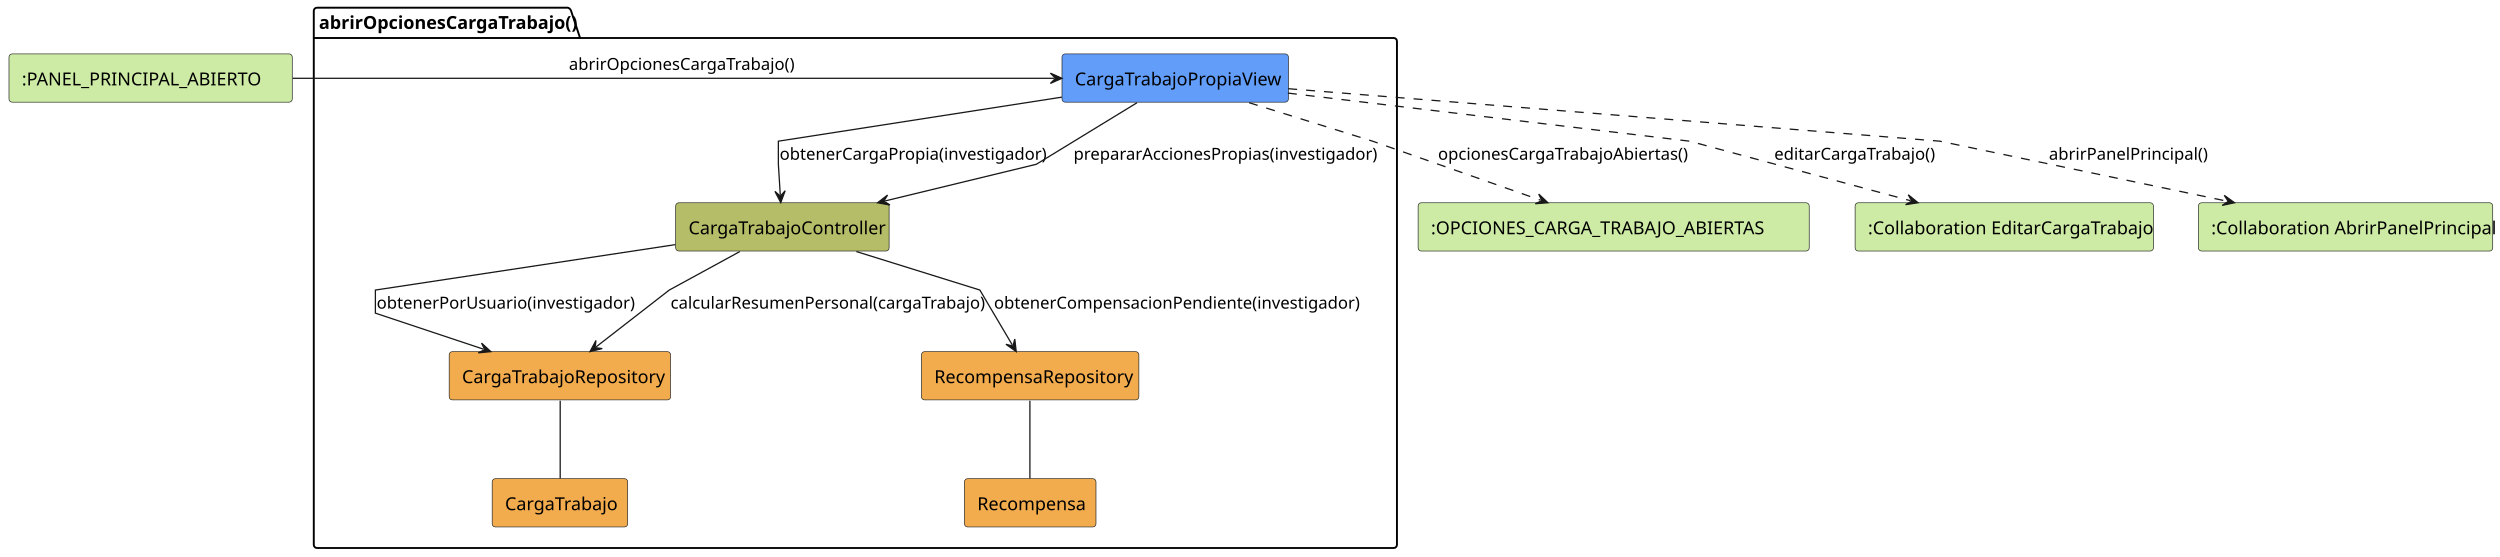
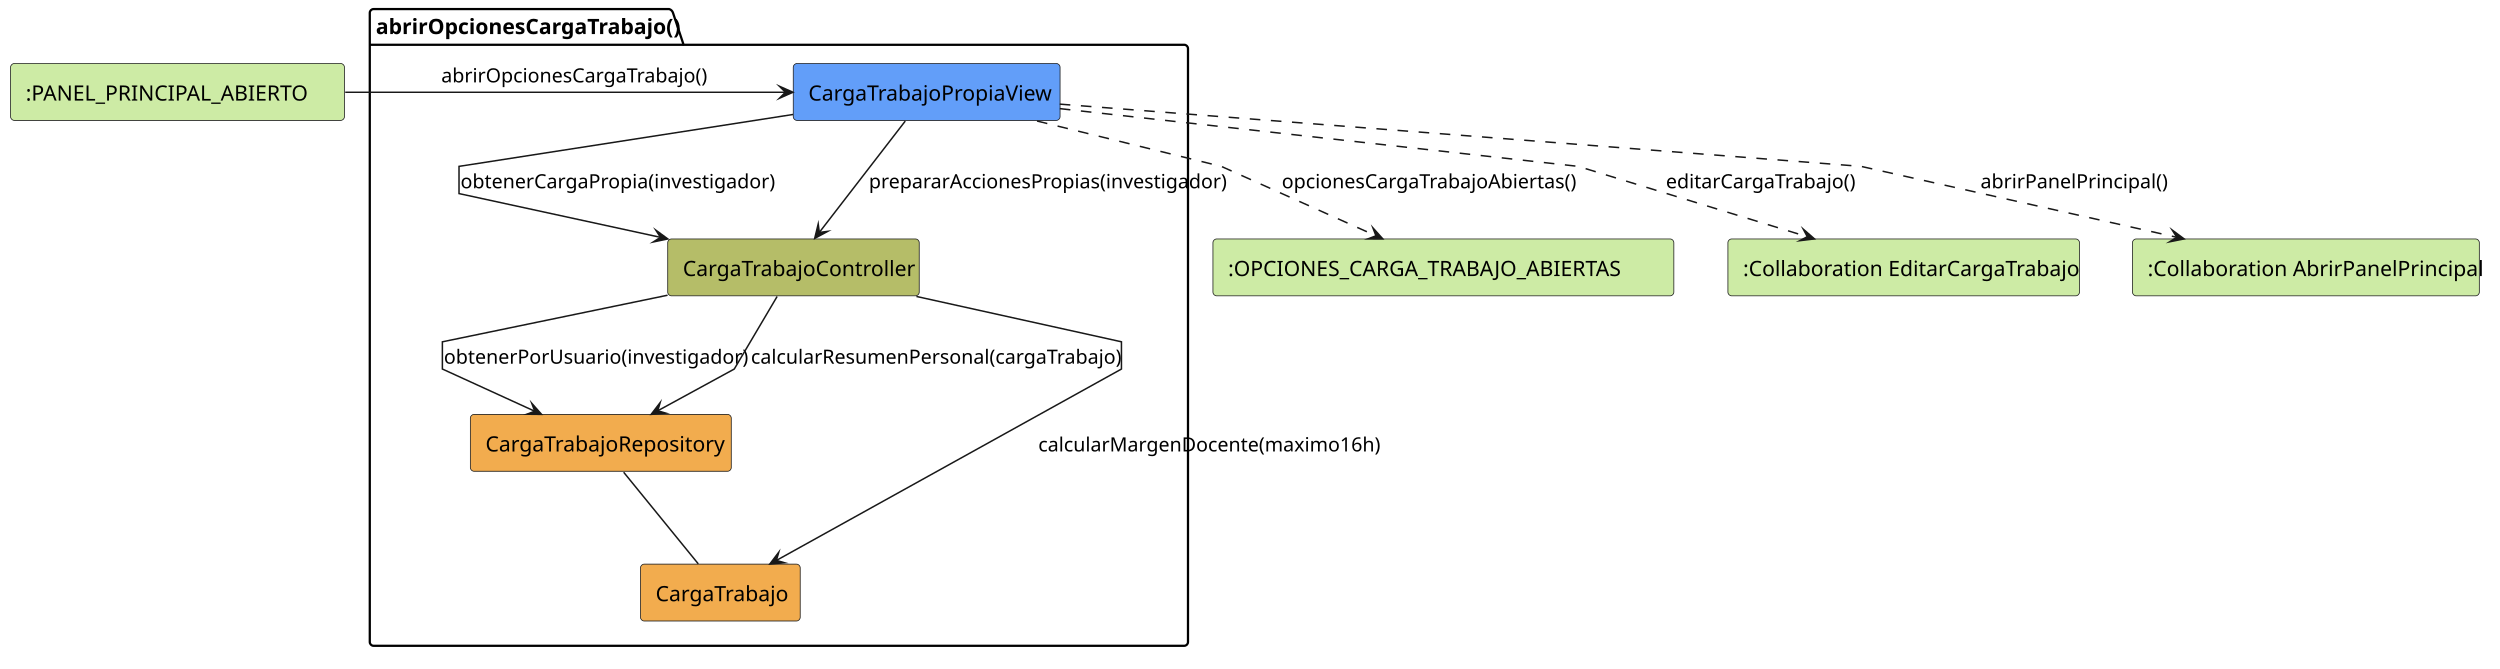
- <svg xmlns="http://www.w3.org/2000/svg" contentStyleType="text/css" height="434px" preserveAspectRatio="none" style="width:1948px;height:434px;background:#FFFFFF;" version="1.1" viewBox="0 0 1948 434" width="1948px" zoomAndPan="magnify">
+ <svg xmlns="http://www.w3.org/2000/svg" contentStyleType="text/css" data-diagram-type="DESCRIPTION" height="442px" preserveAspectRatio="none" style="width:1653px;height:442px;background:#FFFFFF;" version="1.1" viewBox="0 0 1653 442" width="1653px" zoomAndPan="magnify">
  <defs />
  <g>
-     <g id="cluster_abrirOpcionesCargaTrabajo">
-       <path d="M247,6 L442.489,6 A3.75,3.75 0 0 1 444.989,8.5 L451.989,29.609 L1086,29.609 A2.5,2.5 0 0 1 1088.5,32.109 L1088.5,424.5 A2.5,2.5 0 0 1 1086,427 L247,427 A2.5,2.5 0 0 1 244.5,424.5 L244.5,8.5 A2.5,2.5 0 0 1 247,6 " fill="none" style="stroke:#000000;stroke-width:1.5;" />
+     <g class="cluster" data-qualified-name="abrirOpcionesCargaTrabajo" data-source-line="4" id="ent0002">
+       <path d="M247,6 L442.489,6 A3.75,3.75 0 0 1 444.989,8.5 L451.989,29.609 L783,29.609 A2.5,2.5 0 0 1 785.5,32.109 L785.5,424.5 A2.5,2.5 0 0 1 783,427 L247,427 A2.5,2.5 0 0 1 244.5,424.5 L244.5,8.5 A2.5,2.5 0 0 1 247,6" fill="none" style="stroke:#000000;stroke-width:1.5;" />
      <line style="stroke:#000000;stroke-width:1.5;" x1="244.5" x2="451.989" y1="29.609" y2="29.609" />
-       <text fill="#000000" font-family="sans-serif" font-size="14" font-weight="bold" lengthAdjust="spacing" textLength="194.489" x="248.5" y="22.533">abrirOpcionesCargaTrabajo()</text>
+       <text fill="#000000" font-family="sans-serif" font-size="14" font-weight="700" lengthAdjust="spacing" textLength="194.489" x="248.5" y="22.533">abrirOpcionesCargaTrabajo()</text>
    </g>
-     <g id="elem_CargaTrabajoPropiaView">
-       <rect fill="#629EF9" height="37.609" rx="2.5" ry="2.5" style="stroke:#181818;stroke-width:0.5;" width="176.413" x="827.5" y="42" />
-       <text fill="#000000" font-family="sans-serif" font-size="14" lengthAdjust="spacing" textLength="156.413" x="837.5" y="66.533">CargaTrabajoPropiaView</text>
+     <g class="entity" data-qualified-name="abrirOpcionesCargaTrabajo.CargaTrabajoPropiaView" data-source-line="5" id="ent0003">
+       <rect fill="#629EF9" height="37.609" rx="2.5" ry="2.5" style="stroke:#181818;stroke-width:0.5;" width="176.413" x="524.5" y="42" />
+       <text fill="#000000" font-family="sans-serif" font-size="14" lengthAdjust="spacing" textLength="156.413" x="534.5" y="66.533">CargaTrabajoPropiaView</text>
    </g>
-     <g id="elem_CargaTrabajoController">
-       <rect fill="#B5BD68" height="37.609" rx="2.5" ry="2.5" style="stroke:#181818;stroke-width:0.5;" width="166.289" x="526.5" y="158" />
-       <text fill="#000000" font-family="sans-serif" font-size="14" lengthAdjust="spacing" textLength="146.289" x="536.5" y="182.533">CargaTrabajoController</text>
+     <g class="entity" data-qualified-name="abrirOpcionesCargaTrabajo.CargaTrabajoController" data-source-line="6" id="ent0004">
+       <rect fill="#B5BD68" height="37.609" rx="2.5" ry="2.5" style="stroke:#181818;stroke-width:0.5;" width="166.289" x="441.5" y="158" />
+       <text fill="#000000" font-family="sans-serif" font-size="14" lengthAdjust="spacing" textLength="146.289" x="451.5" y="182.533">CargaTrabajoController</text>
    </g>
-     <g id="elem_CargaTrabajoRepository">
-       <rect fill="#F2AC4E" height="37.609" rx="2.5" ry="2.5" style="stroke:#181818;stroke-width:0.5;" width="172.517" x="350" y="274" />
-       <text fill="#000000" font-family="sans-serif" font-size="14" lengthAdjust="spacing" textLength="152.517" x="360" y="298.533">CargaTrabajoRepository</text>
+     <g class="entity" data-qualified-name="abrirOpcionesCargaTrabajo.CargaTrabajoRepository" data-source-line="7" id="ent0005">
+       <rect fill="#F2AC4E" height="37.609" rx="2.5" ry="2.5" style="stroke:#181818;stroke-width:0.5;" width="172.517" x="311" y="274" />
+       <text fill="#000000" font-family="sans-serif" font-size="14" lengthAdjust="spacing" textLength="152.517" x="321" y="298.533">CargaTrabajoRepository</text>
    </g>
-     <g id="elem_RecompensaRepository">
-       <rect fill="#F2AC4E" height="37.609" rx="2.5" ry="2.5" style="stroke:#181818;stroke-width:0.5;" width="169.406" x="718" y="274" />
-       <text fill="#000000" font-family="sans-serif" font-size="14" lengthAdjust="spacing" textLength="149.406" x="728" y="298.533">RecompensaRepository</text>
+     <g class="entity" data-qualified-name="abrirOpcionesCargaTrabajo.CargaTrabajo" data-source-line="8" id="ent0006">
+       <rect fill="#F2AC4E" height="37.609" rx="2.5" ry="2.5" style="stroke:#181818;stroke-width:0.5;" width="105.6" x="423.5" y="373" />
+       <text fill="#000000" font-family="sans-serif" font-size="14" lengthAdjust="spacing" textLength="85.6" x="433.5" y="397.533">CargaTrabajo</text>
    </g>
-     <g id="elem_CargaTrabajo">
-       <rect fill="#F2AC4E" height="37.609" rx="2.5" ry="2.5" style="stroke:#181818;stroke-width:0.5;" width="105.6" x="383.5" y="373" />
-       <text fill="#000000" font-family="sans-serif" font-size="14" lengthAdjust="spacing" textLength="85.6" x="393.5" y="397.533">CargaTrabajo</text>
-     </g>
-     <g id="elem_Recompensa">
-       <rect fill="#F2AC4E" height="37.609" rx="2.5" ry="2.5" style="stroke:#181818;stroke-width:0.5;" width="102.489" x="751.5" y="373" />
-       <text fill="#000000" font-family="sans-serif" font-size="14" lengthAdjust="spacing" textLength="82.489" x="761.5" y="397.533">Recompensa</text>
-     </g>
-     <g id="elem_EstadoEntrada">
+     <g class="entity" data-qualified-name="EstadoEntrada" data-source-line="3" id="ent0001">
      <rect fill="#CDEBA5" height="37.609" rx="2.5" ry="2.5" style="stroke:#181818;stroke-width:0.5;" width="220.737" x="7" y="42" />
      <text fill="#000000" font-family="sans-serif" font-size="14" lengthAdjust="spacing" textLength="200.737" x="17" y="66.533">:PANEL_PRINCIPAL_ABIERTO</text>
    </g>
-     <g id="elem_EstadoSalida">
-       <rect fill="#CDEBA5" height="37.609" rx="2.5" ry="2.5" style="stroke:#181818;stroke-width:0.5;" width="304.744" x="1105" y="158" />
-       <text fill="#000000" font-family="sans-serif" font-size="14" lengthAdjust="spacing" textLength="284.744" x="1115" y="182.533">:OPCIONES_CARGA_TRABAJO_ABIERTAS</text>
+     <g class="entity" data-qualified-name="EstadoSalida" data-source-line="11" id="ent0007">
+       <rect fill="#CDEBA5" height="37.609" rx="2.5" ry="2.5" style="stroke:#181818;stroke-width:0.5;" width="304.744" x="802" y="158" />
+       <text fill="#000000" font-family="sans-serif" font-size="14" lengthAdjust="spacing" textLength="284.744" x="812" y="182.533">:OPCIONES_CARGA_TRABAJO_ABIERTAS</text>
    </g>
-     <g id="elem_EditarCargaTrabajo">
-       <rect fill="#CDEBA5" height="37.609" rx="2.5" ry="2.5" style="stroke:#181818;stroke-width:0.5;" width="232.447" x="1445.5" y="158" />
-       <text fill="#000000" font-family="sans-serif" font-size="14" lengthAdjust="spacing" textLength="212.447" x="1455.5" y="182.533">:Collaboration EditarCargaTrabajo</text>
+     <g class="entity" data-qualified-name="EditarCargaTrabajo" data-source-line="12" id="ent0008">
+       <rect fill="#CDEBA5" height="37.609" rx="2.5" ry="2.5" style="stroke:#181818;stroke-width:0.5;" width="232.447" x="1142.5" y="158" />
+       <text fill="#000000" font-family="sans-serif" font-size="14" lengthAdjust="spacing" textLength="212.447" x="1152.5" y="182.533">:Collaboration EditarCargaTrabajo</text>
    </g>
-     <g id="elem_AbrirPanelPrincipal">
-       <rect fill="#CDEBA5" height="37.609" rx="2.5" ry="2.5" style="stroke:#181818;stroke-width:0.5;" width="229.33" x="1713" y="158" />
-       <text fill="#000000" font-family="sans-serif" font-size="14" lengthAdjust="spacing" textLength="209.33" x="1723" y="182.533">:Collaboration AbrirPanelPrincipal</text>
+     <g class="entity" data-qualified-name="AbrirPanelPrincipal" data-source-line="13" id="ent0009">
+       <rect fill="#CDEBA5" height="37.609" rx="2.5" ry="2.5" style="stroke:#181818;stroke-width:0.5;" width="229.33" x="1410" y="158" />
+       <text fill="#000000" font-family="sans-serif" font-size="14" lengthAdjust="spacing" textLength="209.33" x="1420" y="182.533">:Collaboration AbrirPanelPrincipal</text>
    </g>
-     <g id="link_EstadoEntrada_CargaTrabajoPropiaView">
-       <path d="M228.04,61 C388.08,61 675.13,61 821.47,61 " fill="none" id="EstadoEntrada-to-CargaTrabajoPropiaView" style="stroke:#181818;stroke-width:1;" />
-       <polygon fill="#181818" points="827.47,61,818.47,57,822.47,61,818.47,65,827.47,61" style="stroke:#181818;stroke-width:1;" />
-       <text fill="#000000" font-family="sans-serif" font-size="13" lengthAdjust="spacing" textLength="169.07" x="443.25" y="54.495">abrirOpcionesCargaTrabajo()</text>
+     <g class="link" data-entity-1="ent0001" data-entity-2="ent0003" data-link-type="dependency" data-source-line="15" id="lnk10">
+       <path d="M228.28,61 C317.62,61 436.61,61 519.31,61" fill="none" id="EstadoEntrada-to-CargaTrabajoPropiaView" style="stroke:#181818;stroke-width:1;" />
+       <polygon fill="#181818" points="524.31,61,515.31,57,519.31,61,515.31,65,524.31,61" style="stroke:#181818;stroke-width:1;stroke-linejoin:miter;stroke-miterlimit:10;" />
+       <text fill="#000000" font-family="sans-serif" font-size="13" lengthAdjust="spacing" textLength="169.07" x="291.75" y="54.495">abrirOpcionesCargaTrabajo()</text>
    </g>
-     <g id="link_CargaTrabajoPropiaView_CargaTrabajoController">
-       <path d="M827.37,75.69 C736.03,89.88 606.5,110 606.5,110 C606.5,110 606.5,128 606.5,128 C606.5,128 607.145,138.272 607.995,151.862 " fill="none" id="CargaTrabajoPropiaView-to-CargaTrabajoController" style="stroke:#181818;stroke-width:1;" />
-       <polygon fill="#181818" points="608.37,157.85,611.8,148.618,608.058,152.86,603.816,149.117,608.37,157.85" style="stroke:#181818;stroke-width:1;" />
-       <text fill="#000000" font-family="sans-serif" font-size="13" lengthAdjust="spacing" textLength="195.832" x="607.5" y="124.495">obtenerCargaPropia(investigador)</text>
+     <g class="link" data-entity-1="ent0003" data-entity-2="ent0004" data-link-type="dependency" data-source-line="17" id="lnk11">
+       <path d="M524.37,75.69 C433.03,89.88 303.5,110 303.5,110 C303.5,110 303.5,128 303.5,128 C303.5,128 373.984,143.309 436.694,156.929" fill="none" id="CargaTrabajoPropiaView-to-CargaTrabajoController" style="stroke:#181818;stroke-width:1;" />
+       <polygon fill="#181818" points="441.58,157.99,433.634,152.171,436.694,156.929,431.936,159.989,441.58,157.99" style="stroke:#181818;stroke-width:1;stroke-linejoin:miter;stroke-miterlimit:10;" />
+       <text fill="#000000" font-family="sans-serif" font-size="13" lengthAdjust="spacing" textLength="195.832" x="304.5" y="124.495">obtenerCargaPropia(investigador)</text>
    </g>
-     <g id="link_CargaTrabajoPropiaView_CargaTrabajoController">
-       <path d="M885.99,80.03 C854.01,99.58 807.5,128 807.5,128 C807.5,128 745.801,142.956 689.621,156.576 " fill="none" id="CargaTrabajoPropiaView-to-CargaTrabajoController-1" style="stroke:#181818;stroke-width:1;" />
-       <polygon fill="#181818" points="683.79,157.99,693.479,159.757,688.649,156.812,691.594,151.982,683.79,157.99" style="stroke:#181818;stroke-width:1;" />
-       <text fill="#000000" font-family="sans-serif" font-size="13" lengthAdjust="spacing" textLength="224.72" x="836.5" y="124.495">prepararAccionesPropias(investigador)</text>
+     <g class="link" data-entity-1="ent0003" data-entity-2="ent0004" data-link-type="dependency" data-source-line="18" id="lnk12">
+       <path d="M598.56,80.06 C582.18,101.28 558.206,132.343 541.726,153.683" fill="none" id="CargaTrabajoPropiaView-to-CargaTrabajoController-1" style="stroke:#181818;stroke-width:1;" />
+       <polygon fill="#181818" points="538.67,157.64,547.337,152.962,541.726,153.683,541.005,148.072,538.67,157.64" style="stroke:#181818;stroke-width:1;stroke-linejoin:miter;stroke-miterlimit:10;" />
+       <text fill="#000000" font-family="sans-serif" font-size="13" lengthAdjust="spacing" textLength="224.72" x="574.5" y="124.495">prepararAccionesPropias(investigador)</text>
    </g>
-     <g id="link_CargaTrabajoController_CargaTrabajoRepository">
-       <path d="M526.21,190.61 C432.29,204.83 292.5,226 292.5,226 C292.5,226 292.5,244 292.5,244 C292.5,244 335.918,258.473 376.778,272.093 " fill="none" id="CargaTrabajoController-to-CargaTrabajoRepository" style="stroke:#181818;stroke-width:1;" />
-       <polygon fill="#181818" points="382.47,273.99,375.197,267.349,377.727,272.409,372.667,274.939,382.47,273.99" style="stroke:#181818;stroke-width:1;" />
+     <g class="link" data-entity-1="ent0004" data-entity-2="ent0005" data-link-type="dependency" data-source-line="19" id="lnk13">
+       <path d="M441.4,195.19 C374.83,208.97 292.5,226 292.5,226 C292.5,226 292.5,244 292.5,244 C292.5,244 323.763,258.291 353.553,271.911" fill="none" id="CargaTrabajoController-to-CargaTrabajoRepository" style="stroke:#181818;stroke-width:1;" />
+       <polygon fill="#181818" points="358.1,273.99,351.578,266.61,353.553,271.911,348.252,273.886,358.1,273.99" style="stroke:#181818;stroke-width:1;stroke-linejoin:miter;stroke-miterlimit:10;" />
      <text fill="#000000" font-family="sans-serif" font-size="13" lengthAdjust="spacing" textLength="187.872" x="293.5" y="240.495">obtenerPorUsuario(investigador)</text>
    </g>
-     <g id="link_CargaTrabajoController_CargaTrabajoRepository">
-       <path d="M576.48,196.01 C551.51,209.63 521.5,226 521.5,226 C521.5,226 489.628,250.739 464.468,270.289 " fill="none" id="CargaTrabajoController-to-CargaTrabajoRepository-1" style="stroke:#181818;stroke-width:1;" />
-       <polygon fill="#181818" points="459.73,273.97,469.291,271.606,463.678,270.902,464.382,265.289,459.73,273.97" style="stroke:#181818;stroke-width:1;" />
-       <text fill="#000000" font-family="sans-serif" font-size="13" lengthAdjust="spacing" textLength="236.996" x="522.5" y="240.495">calcularResumenPersonal(cargaTrabajo)</text>
+     <g class="link" data-entity-1="ent0004" data-entity-2="ent0005" data-link-type="dependency" data-source-line="20" id="lnk14">
+       <path d="M513.84,196.03 C502.3,215.58 485.5,244 485.5,244 C485.5,244 459.88,257.976 434.909,271.596" fill="none" id="CargaTrabajoController-to-CargaTrabajoRepository-1" style="stroke:#181818;stroke-width:1;" />
+       <polygon fill="#181818" points="430.52,273.99,440.337,273.192,434.909,271.596,436.506,266.169,430.52,273.99" style="stroke:#181818;stroke-width:1;stroke-linejoin:miter;stroke-miterlimit:10;" />
+       <text fill="#000000" font-family="sans-serif" font-size="13" lengthAdjust="spacing" textLength="236.996" x="496.5" y="240.495">calcularResumenPersonal(cargaTrabajo)</text>
    </g>
-     <g id="link_CargaTrabajoController_RecompensaRepository">
-       <path d="M667.28,196.01 C710.98,209.63 763.5,226 763.5,226 C763.5,226 777.25,249.253 788.79,268.803 " fill="none" id="CargaTrabajoController-to-RecompensaRepository" style="stroke:#181818;stroke-width:1;" />
-       <polygon fill="#181818" points="791.84,273.97,790.71,264.186,789.298,269.664,783.82,268.253,791.84,273.97" style="stroke:#181818;stroke-width:1;" />
-       <text fill="#000000" font-family="sans-serif" font-size="13" lengthAdjust="spacing" textLength="268.112" x="774.5" y="240.495">obtenerCompensacionPendiente(investigador)</text>
+     <g class="link" data-entity-1="ent0004" data-entity-2="ent0006" data-link-type="dependency" data-source-line="21" id="lnk15">
+       <path d="M605.92,196.01 C667.49,209.63 741.5,226 741.5,226 C741.5,226 741.5,244 741.5,244 C741.5,244 584.133,331.295 513.362,370.545" fill="none" id="CargaTrabajoController-to-CargaTrabajo" style="stroke:#181818;stroke-width:1;" />
+       <polygon fill="#181818" points="508.99,372.97,518.801,372.103,513.362,370.545,514.92,365.107,508.99,372.97" style="stroke:#181818;stroke-width:1;stroke-linejoin:miter;stroke-miterlimit:10;" />
+       <text fill="#000000" font-family="sans-serif" font-size="13" lengthAdjust="spacing" textLength="213.148" x="686.5" y="298.495">calcularMargenDocente(maximo16h)</text>
    </g>
-     <g id="link_CargaTrabajoRepository_CargaTrabajo">
-       <path d="M436.5,312.24 C436.5,329.59 436.5,355.52 436.5,372.84 " fill="none" id="CargaTrabajoRepository-CargaTrabajo" style="stroke:#181818;stroke-width:1;" />
+     <g class="link" data-entity-1="ent0005" data-entity-2="ent0006" data-link-type="association" data-source-line="22" id="lnk16">
+       <path d="M412.36,312.24 C426.48,329.59 447.61,355.52 461.71,372.84" fill="none" id="CargaTrabajoRepository-CargaTrabajo" style="stroke:#181818;stroke-width:1;" />
    </g>
-     <g id="link_RecompensaRepository_Recompensa">
-       <path d="M802.5,312.24 C802.5,329.59 802.5,355.52 802.5,372.84 " fill="none" id="RecompensaRepository-Recompensa" style="stroke:#181818;stroke-width:1;" />
+     <g class="link" data-entity-1="ent0003" data-entity-2="ent0007" data-link-type="dependency" data-source-line="23" id="lnk17">
+       <path d="M685.67,80.01 C741,93.63 807.5,110 807.5,110 C807.5,110 866.249,136.371 909.769,155.921" fill="none" id="CargaTrabajoPropiaView-to-EstadoSalida" style="stroke:#181818;stroke-width:1;stroke-dasharray:7,7;" />
+       <polygon fill="#181818" points="914.33,157.97,907.759,150.633,909.769,155.921,904.481,157.931,914.33,157.97" style="stroke:#181818;stroke-width:1;stroke-linejoin:miter;stroke-miterlimit:10;" />
+       <text fill="#000000" font-family="sans-serif" font-size="13" lengthAdjust="spacing" textLength="187.872" x="847.5" y="124.495">opcionesCargaTrabajoAbiertas()</text>
    </g>
-     <g id="link_CargaTrabajoPropiaView_EstadoSalida">
-       <path d="M973.28,80.01 C1016.98,93.63 1069.5,110 1069.5,110 C1069.5,110 1144.799,136.432 1200.469,155.982 " fill="none" id="CargaTrabajoPropiaView-to-EstadoSalida" style="stroke:#181818;stroke-width:1;stroke-dasharray:7.0,7.0;" />
-       <polygon fill="#181818" points="1206.13,157.97,1198.964,151.214,1201.412,156.313,1196.313,158.762,1206.13,157.97" style="stroke:#181818;stroke-width:1;" />
-       <text fill="#000000" font-family="sans-serif" font-size="13" lengthAdjust="spacing" textLength="187.872" x="1120.5" y="124.495">opcionesCargaTrabajoAbiertas()</text>
+     <g class="link" data-entity-1="ent0003" data-entity-2="ent0008" data-link-type="dependency" data-source-line="24" id="lnk18">
+       <path d="M700.76,71.83 C826.85,85.87 1043.5,110 1043.5,110 C1043.5,110 1131.31,136.952 1194.97,156.502" fill="none" id="CargaTrabajoPropiaView-to-EditarCargaTrabajo" style="stroke:#181818;stroke-width:1;stroke-dasharray:7,7;" />
+       <polygon fill="#181818" points="1199.75,157.97,1192.321,151.504,1194.97,156.502,1189.972,159.152,1199.75,157.97" style="stroke:#181818;stroke-width:1;stroke-linejoin:miter;stroke-miterlimit:10;" />
+       <text fill="#000000" font-family="sans-serif" font-size="13" lengthAdjust="spacing" textLength="120.663" x="1101.5" y="124.495">editarCargaTrabajo()</text>
    </g>
-     <g id="link_CargaTrabajoPropiaView_EditarCargaTrabajo">
-       <path d="M1003.5,72.53 C1121.54,86.66 1316.5,110 1316.5,110 C1316.5,110 1416.217,136.859 1488.757,156.409 " fill="none" id="CargaTrabajoPropiaView-to-EditarCargaTrabajo" style="stroke:#181818;stroke-width:1;stroke-dasharray:7.0,7.0;" />
-       <polygon fill="#181818" points="1494.55,157.97,1486.901,151.766,1489.722,156.669,1484.819,159.49,1494.55,157.97" style="stroke:#181818;stroke-width:1;" />
-       <text fill="#000000" font-family="sans-serif" font-size="13" lengthAdjust="spacing" textLength="120.663" x="1382.5" y="124.495">editarCargaTrabajo()</text>
-     </g>
-     <g id="link_CargaTrabajoPropiaView_AbrirPanelPrincipal">
-       <path d="M1003.76,69.11 C1169.67,82.47 1511.5,110 1511.5,110 C1511.5,110 1641.717,137.193 1735.277,156.743 " fill="none" id="CargaTrabajoPropiaView-to-AbrirPanelPrincipal" style="stroke:#181818;stroke-width:1;stroke-dasharray:7.0,7.0;" />
-       <polygon fill="#181818" points="1741.15,157.97,1733.158,152.214,1736.256,156.947,1731.522,160.045,1741.15,157.97" style="stroke:#181818;stroke-width:1;" />
-       <text fill="#000000" font-family="sans-serif" font-size="13" lengthAdjust="spacing" textLength="117.768" x="1596.5" y="124.495">abrirPanelPrincipal()</text>
+     <g class="link" data-entity-1="ent0003" data-entity-2="ent0009" data-link-type="dependency" data-source-line="25" id="lnk19">
+       <path d="M700.72,68.85 C871.47,82.11 1230.5,110 1230.5,110 C1230.5,110 1352.242,137.324 1439.282,156.874" fill="none" id="CargaTrabajoPropiaView-to-AbrirPanelPrincipal" style="stroke:#181818;stroke-width:1;stroke-dasharray:7,7;" />
+       <polygon fill="#181818" points="1444.16,157.97,1436.255,152.095,1439.282,156.874,1434.502,159.9,1444.16,157.97" style="stroke:#181818;stroke-width:1;stroke-linejoin:miter;stroke-miterlimit:10;" />
+       <text fill="#000000" font-family="sans-serif" font-size="13" lengthAdjust="spacing" textLength="117.768" x="1309.5" y="124.495">abrirPanelPrincipal()</text>
    </g>
  </g>
</svg>
